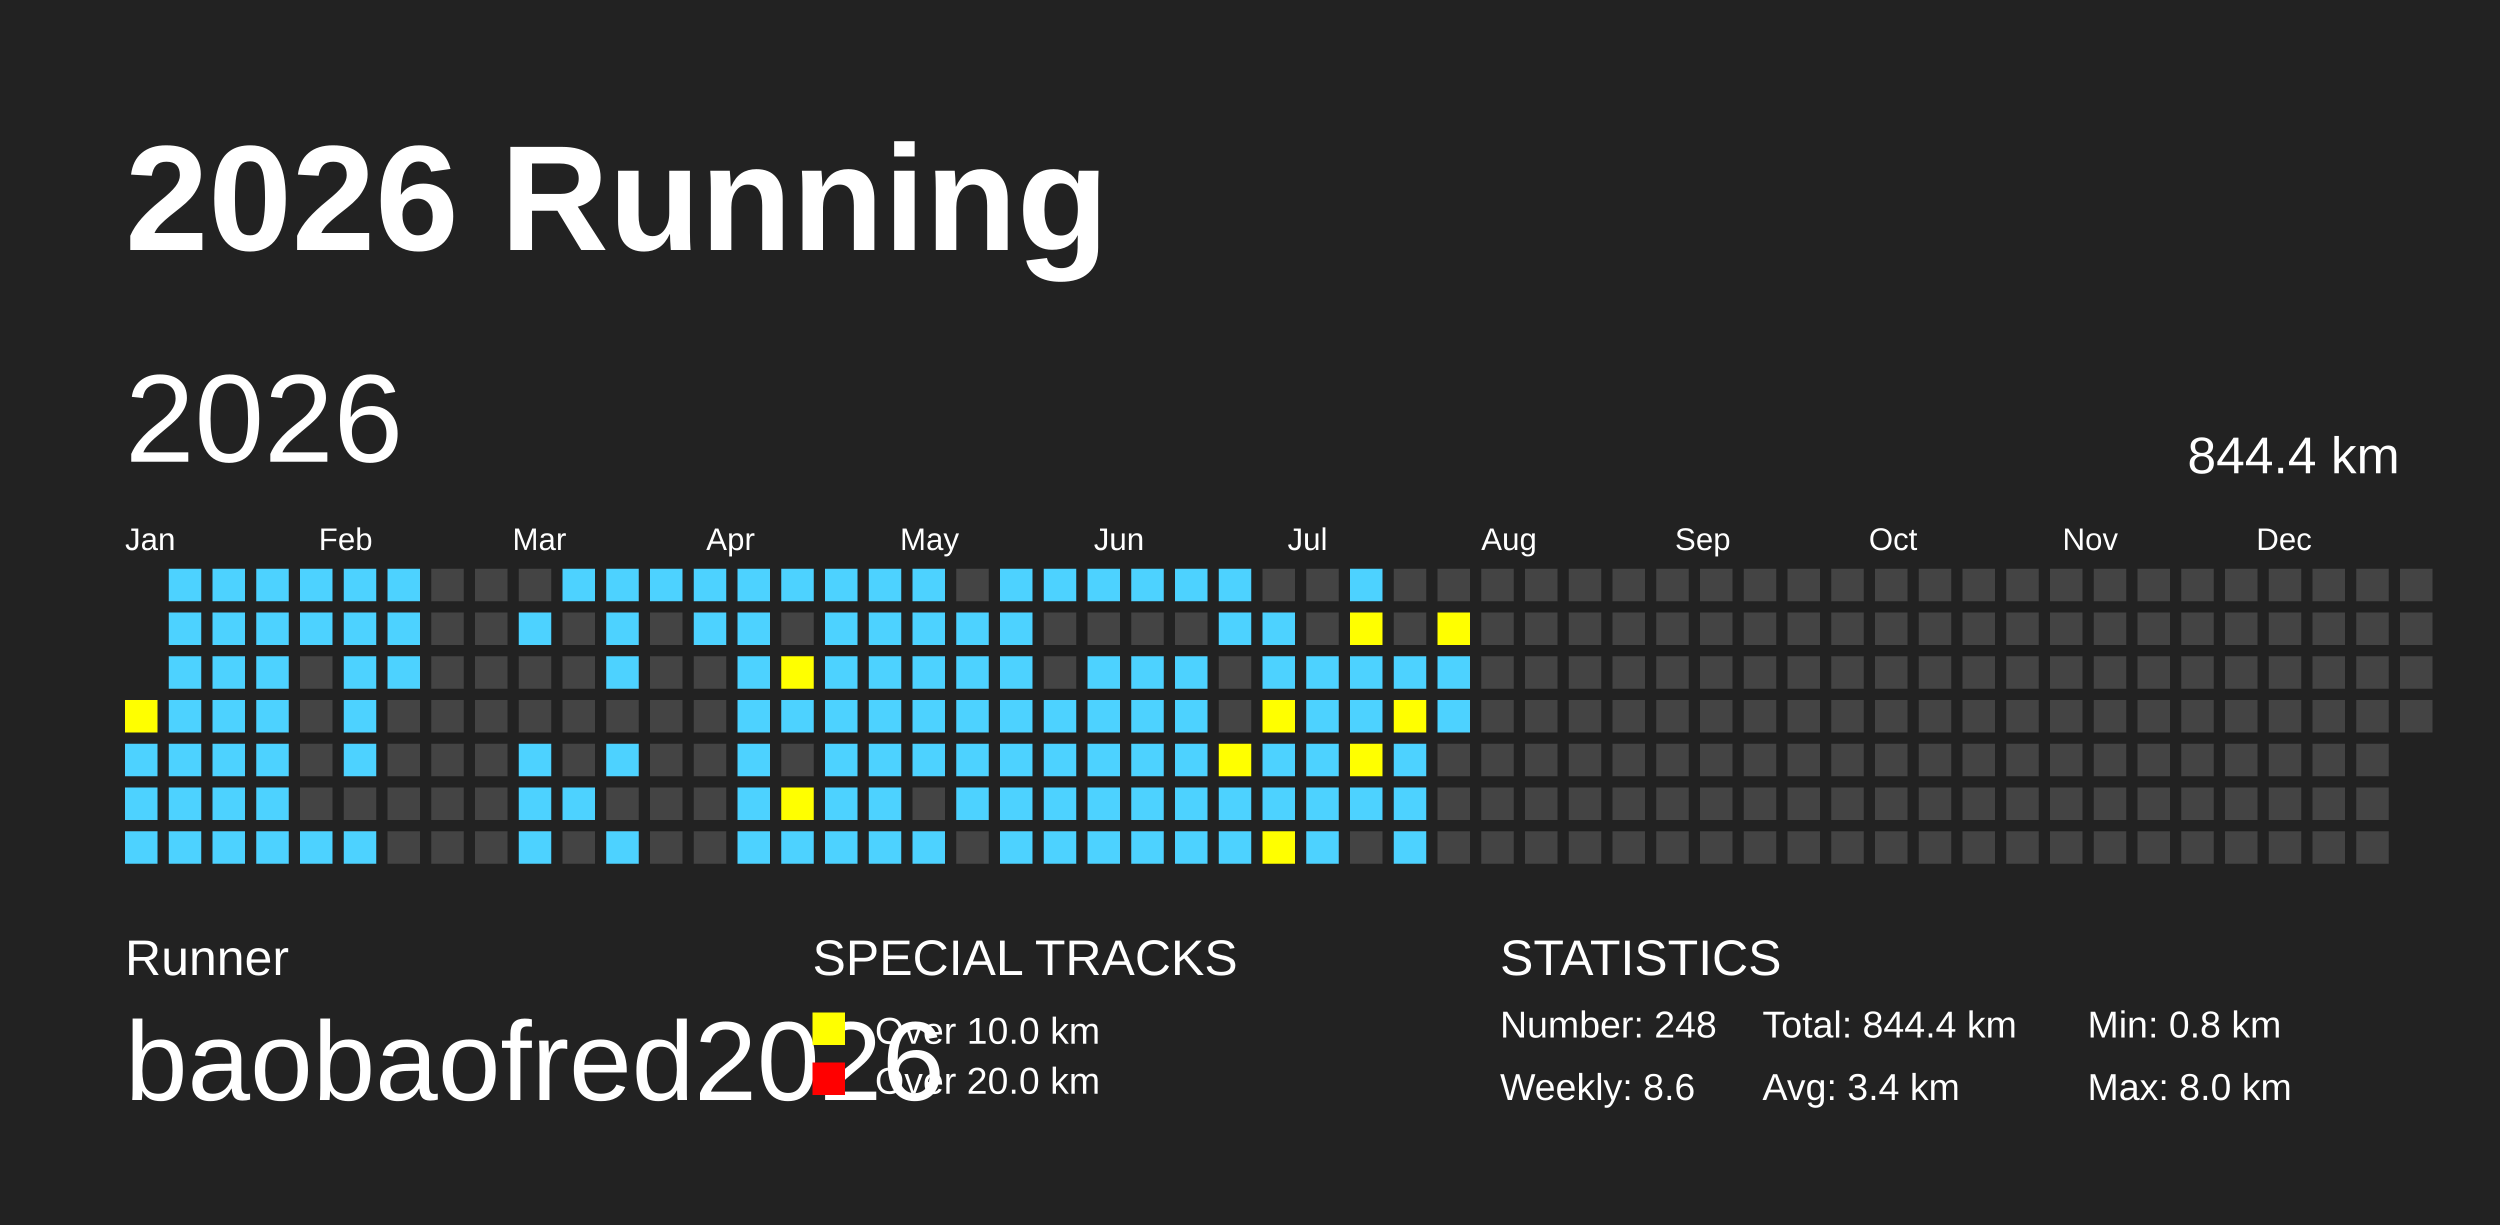
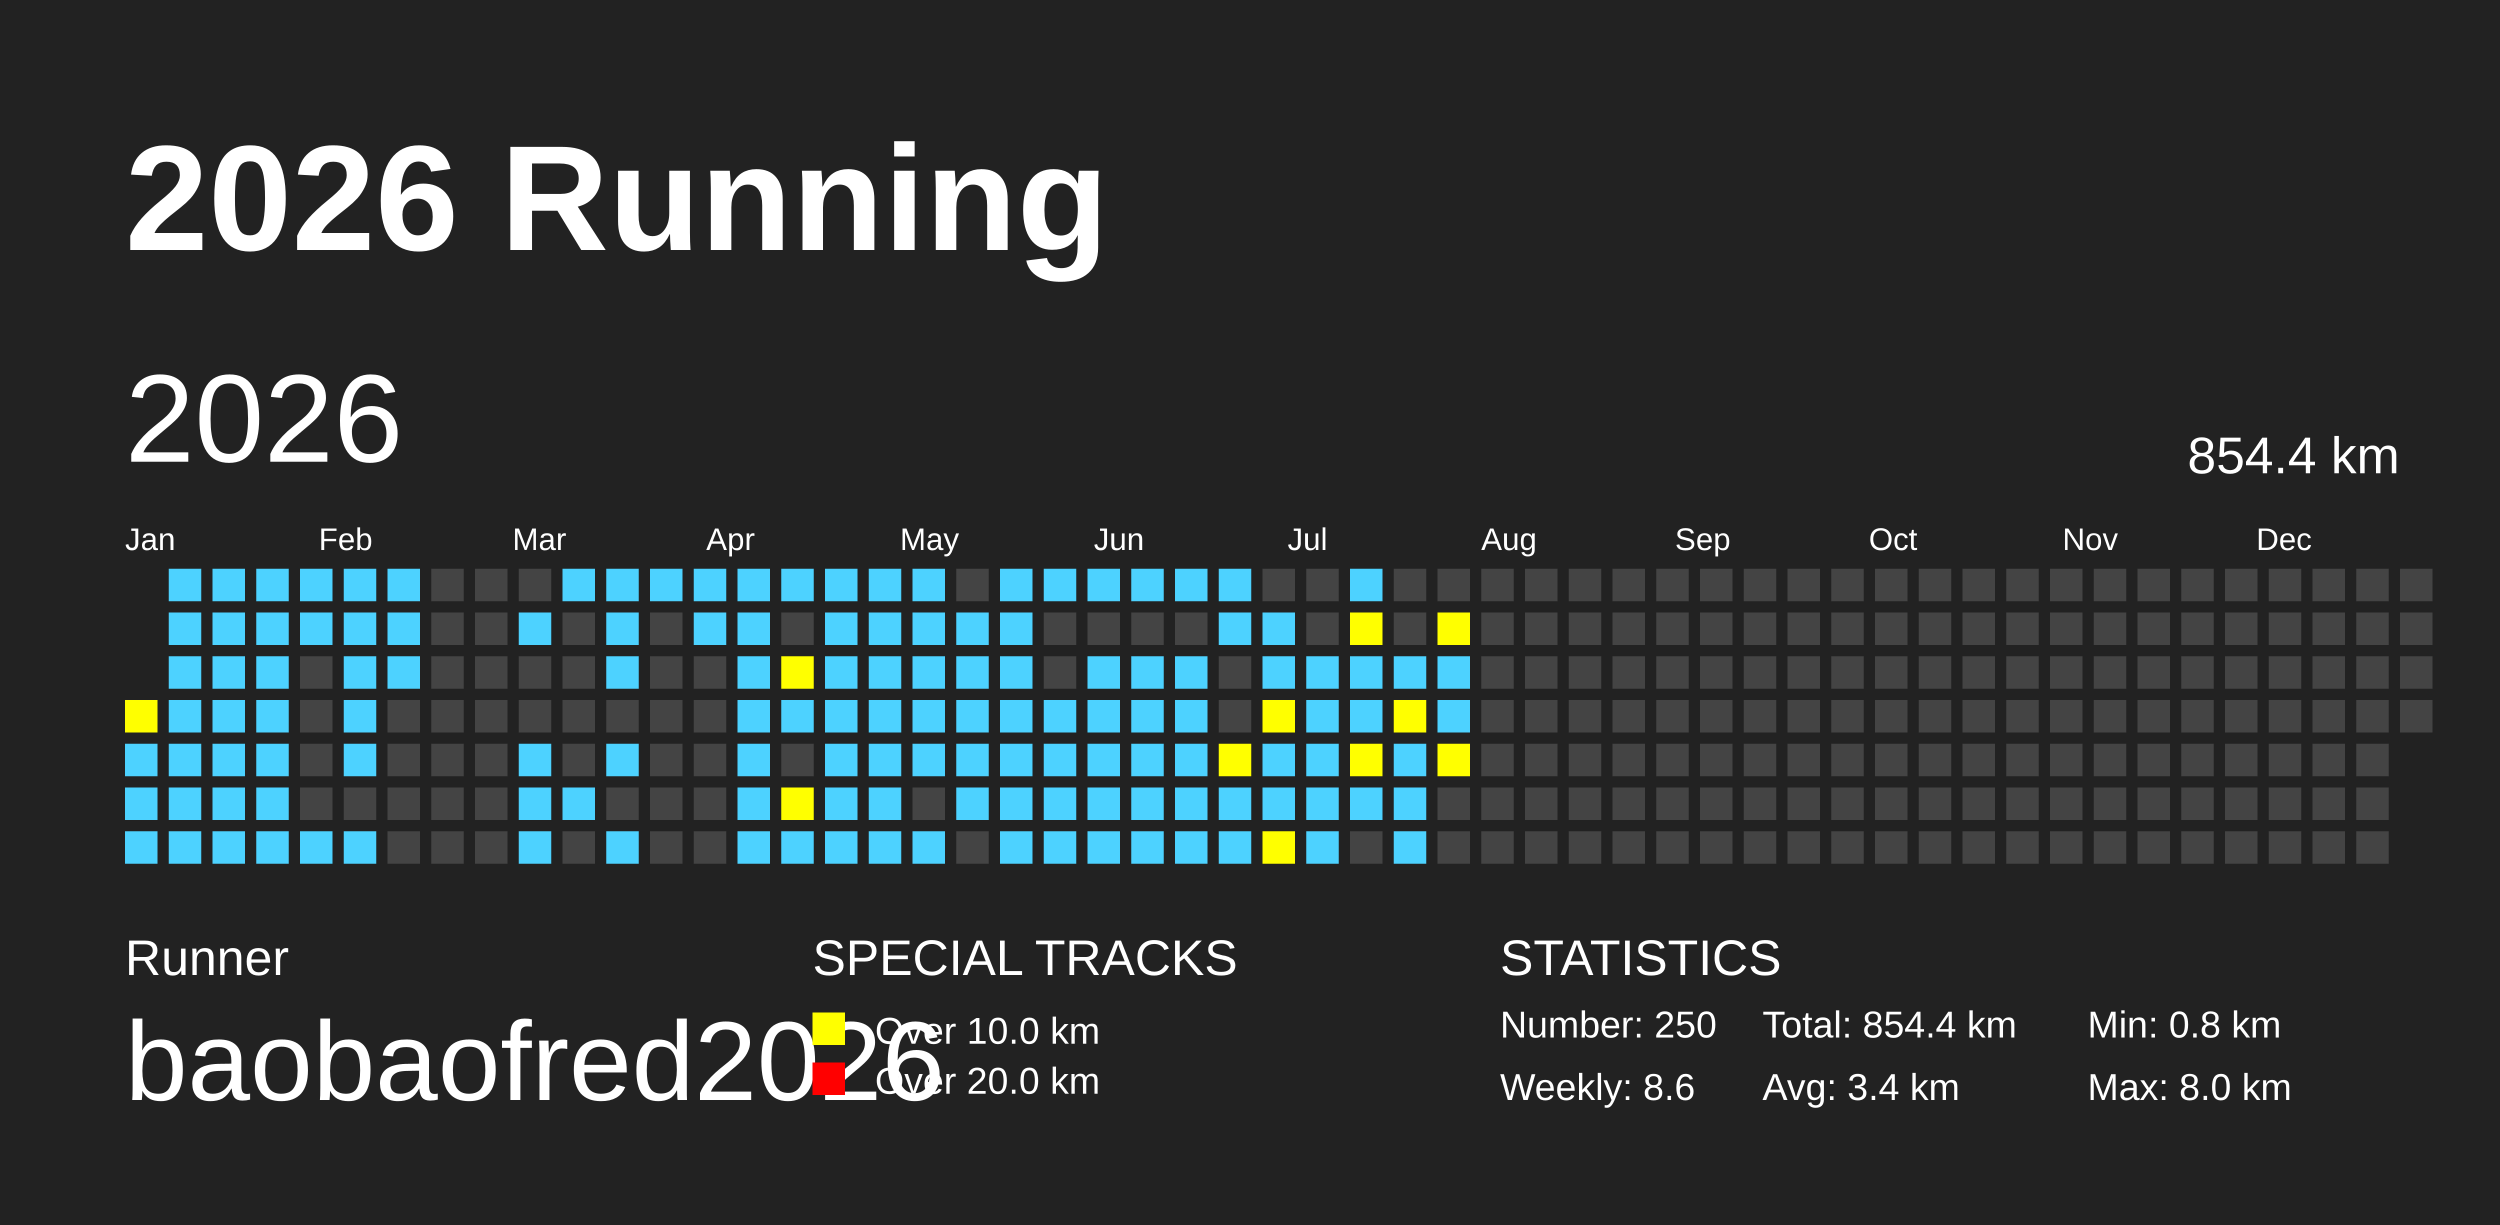
<svg xmlns="http://www.w3.org/2000/svg" baseProfile="full" height="98mm" version="1.1" viewBox="0,0,200,98" width="200mm">
  <defs />
  <rect fill="#222222" height="98" width="200" x="0" y="0" />
  <text fill="#FFFFFF" style="font-size:12px; font-family:Arial; font-weight:bold;" x="10" y="20">2026 Running</text>
  <text fill="#FFFFFF" style="font-size:4px; font-family:Arial" x="10" y="78">Runner</text>
  <text fill="#FFFFFF" style="font-size:9px; font-family:Arial" x="10" y="88">baobaofred2026</text>
  <text fill="#FFFFFF" style="font-size:4px; font-family:Arial" x="65" y="78">SPECIAL TRACKS</text>
  <rect fill="yellow" height="2.6" width="2.6" x="65" y="81" />
  <text fill="#FFFFFF" style="font-size:3px; font-family:Arial" x="70" y="83.5">Over 10.0 km</text>
  <rect fill="red" height="2.6" width="2.6" x="65" y="85" />
  <text fill="#FFFFFF" style="font-size:3px; font-family:Arial" x="70" y="87.5">Over 20.0 km</text>
  <text fill="#FFFFFF" style="font-size:4px; font-family:Arial" x="120" y="78">STATISTICS</text>
-   <text fill="#FFFFFF" style="font-size:3px; font-family:Arial" x="120" y="83">Number: 248</text>
+   <text fill="#FFFFFF" style="font-size:3px; font-family:Arial" x="120" y="83">Number: 250</text>
  <text fill="#FFFFFF" style="font-size:3px; font-family:Arial" x="120" y="88">Weekly: 8.6</text>
-   <text fill="#FFFFFF" style="font-size:3px; font-family:Arial" x="141" y="83">Total: 844.4 km</text>
+   <text fill="#FFFFFF" style="font-size:3px; font-family:Arial" x="141" y="83">Total: 854.4 km</text>
  <text fill="#FFFFFF" style="font-size:3px; font-family:Arial" x="141" y="88">Avg: 3.4 km</text>
  <text fill="#FFFFFF" style="font-size:3px; font-family:Arial" x="167" y="83">Min: 0.8 km</text>
  <text fill="#FFFFFF" style="font-size:3px; font-family:Arial" x="167" y="88">Max: 8.0 km</text>
  <text dominant-baseline="hanging" fill="#FFFFFF" style="font-size:10.0px; font-family:Arial;" x="10" y="30">2026</text>
-   <text dominant-baseline="hanging" fill="#FFFFFF" style="font-size:4.125px; font-family:Arial;" x="175" y="35">844.4 km</text>
+   <text dominant-baseline="hanging" fill="#FFFFFF" style="font-size:4.125px; font-family:Arial;" x="175" y="35">854.4 km</text>
  <text fill="#FFFFFF" style="font-size:2.5px; font-family:Arial" x="10.0" y="44">Jan</text>
  <text fill="#FFFFFF" style="font-size:2.5px; font-family:Arial" x="25.5" y="44">Feb</text>
  <text fill="#FFFFFF" style="font-size:2.5px; font-family:Arial" x="41.0" y="44">Mar</text>
  <text fill="#FFFFFF" style="font-size:2.5px; font-family:Arial" x="56.5" y="44">Apr</text>
  <text fill="#FFFFFF" style="font-size:2.5px; font-family:Arial" x="72.0" y="44">May</text>
  <text fill="#FFFFFF" style="font-size:2.5px; font-family:Arial" x="87.5" y="44">Jun</text>
  <text fill="#FFFFFF" style="font-size:2.5px; font-family:Arial" x="103.0" y="44">Jul</text>
  <text fill="#FFFFFF" style="font-size:2.5px; font-family:Arial" x="118.5" y="44">Aug</text>
  <text fill="#FFFFFF" style="font-size:2.5px; font-family:Arial" x="134.0" y="44">Sep</text>
  <text fill="#FFFFFF" style="font-size:2.5px; font-family:Arial" x="149.5" y="44">Oct</text>
  <text fill="#FFFFFF" style="font-size:2.5px; font-family:Arial" x="165.0" y="44">Nov</text>
  <text fill="#FFFFFF" style="font-size:2.5px; font-family:Arial" x="180.5" y="44">Dec</text>
  <rect fill="yellow" height="2.6" width="2.6" x="10.0" y="56.0" />
  <rect fill="#4DD2FF" height="2.6" width="2.6" x="10.0" y="59.5" />
  <rect fill="#4DD2FF" height="2.6" width="2.6" x="10.0" y="63.0" />
  <rect fill="#4DD2FF" height="2.6" width="2.6" x="10.0" y="66.5" />
  <rect fill="#4DD2FF" height="2.6" width="2.6" x="13.5" y="45.5" />
  <rect fill="#4DD2FF" height="2.6" width="2.6" x="13.5" y="49.0" />
  <rect fill="#4DD2FF" height="2.6" width="2.6" x="13.5" y="52.5" />
  <rect fill="#4DD2FF" height="2.6" width="2.6" x="13.5" y="56.0" />
  <rect fill="#4DD2FF" height="2.6" width="2.6" x="13.5" y="59.5" />
  <rect fill="#4DD2FF" height="2.6" width="2.6" x="13.5" y="63.0" />
  <rect fill="#4DD2FF" height="2.6" width="2.6" x="13.5" y="66.5" />
  <rect fill="#4DD2FF" height="2.6" width="2.6" x="17.0" y="45.5" />
  <rect fill="#4DD2FF" height="2.6" width="2.6" x="17.0" y="49.0" />
  <rect fill="#4DD2FF" height="2.6" width="2.6" x="17.0" y="52.5" />
  <rect fill="#4DD2FF" height="2.6" width="2.6" x="17.0" y="56.0" />
  <rect fill="#4DD2FF" height="2.6" width="2.6" x="17.0" y="59.5" />
  <rect fill="#4DD2FF" height="2.6" width="2.6" x="17.0" y="63.0" />
  <rect fill="#4DD2FF" height="2.6" width="2.6" x="17.0" y="66.5" />
  <rect fill="#4DD2FF" height="2.6" width="2.6" x="20.5" y="45.5" />
  <rect fill="#4DD2FF" height="2.6" width="2.6" x="20.5" y="49.0" />
  <rect fill="#4DD2FF" height="2.6" width="2.6" x="20.5" y="52.5" />
  <rect fill="#4DD2FF" height="2.6" width="2.6" x="20.5" y="56.0" />
  <rect fill="#4DD2FF" height="2.6" width="2.6" x="20.5" y="59.5" />
  <rect fill="#4DD2FF" height="2.6" width="2.6" x="20.5" y="63.0" />
  <rect fill="#4DD2FF" height="2.6" width="2.6" x="20.5" y="66.5" />
  <rect fill="#4DD2FF" height="2.6" width="2.6" x="24.0" y="45.5" />
  <rect fill="#4DD2FF" height="2.6" width="2.6" x="24.0" y="49.0" />
  <rect fill="#444444" height="2.6" width="2.6" x="24.0" y="52.5" />
  <rect fill="#444444" height="2.6" width="2.6" x="24.0" y="56.0" />
  <rect fill="#444444" height="2.6" width="2.6" x="24.0" y="59.5" />
  <rect fill="#444444" height="2.6" width="2.6" x="24.0" y="63.0" />
  <rect fill="#4DD2FF" height="2.6" width="2.6" x="24.0" y="66.5" />
  <rect fill="#4DD2FF" height="2.6" width="2.6" x="27.5" y="45.5" />
  <rect fill="#4DD2FF" height="2.6" width="2.6" x="27.5" y="49.0" />
  <rect fill="#4DD2FF" height="2.6" width="2.6" x="27.5" y="52.5" />
  <rect fill="#4DD2FF" height="2.6" width="2.6" x="27.5" y="56.0" />
  <rect fill="#4DD2FF" height="2.6" width="2.6" x="27.5" y="59.5" />
  <rect fill="#444444" height="2.6" width="2.6" x="27.5" y="63.0" />
  <rect fill="#4DD2FF" height="2.6" width="2.6" x="27.5" y="66.5" />
  <rect fill="#4DD2FF" height="2.6" width="2.6" x="31.0" y="45.5" />
  <rect fill="#4DD2FF" height="2.6" width="2.6" x="31.0" y="49.0" />
  <rect fill="#4DD2FF" height="2.6" width="2.6" x="31.0" y="52.5" />
  <rect fill="#444444" height="2.6" width="2.6" x="31.0" y="56.0" />
  <rect fill="#444444" height="2.6" width="2.6" x="31.0" y="59.5" />
  <rect fill="#444444" height="2.6" width="2.6" x="31.0" y="63.0" />
  <rect fill="#444444" height="2.6" width="2.6" x="31.0" y="66.5" />
  <rect fill="#444444" height="2.6" width="2.6" x="34.5" y="45.5" />
  <rect fill="#444444" height="2.6" width="2.6" x="34.5" y="49.0" />
  <rect fill="#444444" height="2.6" width="2.6" x="34.5" y="52.5" />
  <rect fill="#444444" height="2.6" width="2.6" x="34.5" y="56.0" />
  <rect fill="#444444" height="2.6" width="2.6" x="34.5" y="59.5" />
  <rect fill="#444444" height="2.6" width="2.6" x="34.5" y="63.0" />
  <rect fill="#444444" height="2.6" width="2.6" x="34.5" y="66.5" />
  <rect fill="#444444" height="2.6" width="2.6" x="38.0" y="45.5" />
  <rect fill="#444444" height="2.6" width="2.6" x="38.0" y="49.0" />
  <rect fill="#444444" height="2.6" width="2.6" x="38.0" y="52.5" />
  <rect fill="#444444" height="2.6" width="2.6" x="38.0" y="56.0" />
  <rect fill="#444444" height="2.6" width="2.6" x="38.0" y="59.5" />
  <rect fill="#444444" height="2.6" width="2.6" x="38.0" y="63.0" />
  <rect fill="#444444" height="2.6" width="2.6" x="38.0" y="66.5" />
  <rect fill="#444444" height="2.6" width="2.6" x="41.5" y="45.5" />
  <rect fill="#4DD2FF" height="2.6" width="2.6" x="41.5" y="49.0" />
  <rect fill="#444444" height="2.6" width="2.6" x="41.5" y="52.5" />
  <rect fill="#444444" height="2.6" width="2.6" x="41.5" y="56.0" />
  <rect fill="#4DD2FF" height="2.6" width="2.6" x="41.5" y="59.5" />
  <rect fill="#4DD2FF" height="2.6" width="2.6" x="41.5" y="63.0" />
  <rect fill="#4DD2FF" height="2.6" width="2.6" x="41.5" y="66.5" />
  <rect fill="#4DD2FF" height="2.6" width="2.6" x="45.0" y="45.5" />
  <rect fill="#444444" height="2.6" width="2.6" x="45.0" y="49.0" />
  <rect fill="#444444" height="2.6" width="2.6" x="45.0" y="52.5" />
  <rect fill="#444444" height="2.6" width="2.6" x="45.0" y="56.0" />
  <rect fill="#444444" height="2.6" width="2.6" x="45.0" y="59.5" />
  <rect fill="#4DD2FF" height="2.6" width="2.6" x="45.0" y="63.0" />
  <rect fill="#444444" height="2.6" width="2.6" x="45.0" y="66.5" />
  <rect fill="#4DD2FF" height="2.6" width="2.6" x="48.5" y="45.5" />
  <rect fill="#4DD2FF" height="2.6" width="2.6" x="48.5" y="49.0" />
  <rect fill="#4DD2FF" height="2.6" width="2.6" x="48.5" y="52.5" />
  <rect fill="#444444" height="2.6" width="2.6" x="48.5" y="56.0" />
  <rect fill="#4DD2FF" height="2.6" width="2.6" x="48.5" y="59.5" />
  <rect fill="#444444" height="2.6" width="2.6" x="48.5" y="63.0" />
  <rect fill="#4DD2FF" height="2.6" width="2.6" x="48.5" y="66.5" />
  <rect fill="#4DD2FF" height="2.6" width="2.6" x="52.0" y="45.5" />
  <rect fill="#444444" height="2.6" width="2.6" x="52.0" y="49.0" />
  <rect fill="#444444" height="2.6" width="2.6" x="52.0" y="52.5" />
  <rect fill="#444444" height="2.6" width="2.6" x="52.0" y="56.0" />
  <rect fill="#444444" height="2.6" width="2.6" x="52.0" y="59.5" />
  <rect fill="#444444" height="2.6" width="2.6" x="52.0" y="63.0" />
  <rect fill="#444444" height="2.6" width="2.6" x="52.0" y="66.5" />
  <rect fill="#4DD2FF" height="2.6" width="2.6" x="55.5" y="45.5" />
  <rect fill="#4DD2FF" height="2.6" width="2.6" x="55.5" y="49.0" />
  <rect fill="#444444" height="2.6" width="2.6" x="55.5" y="52.5" />
  <rect fill="#444444" height="2.6" width="2.6" x="55.5" y="56.0" />
  <rect fill="#444444" height="2.6" width="2.6" x="55.5" y="59.5" />
  <rect fill="#444444" height="2.6" width="2.6" x="55.5" y="63.0" />
  <rect fill="#444444" height="2.6" width="2.6" x="55.5" y="66.5" />
  <rect fill="#4DD2FF" height="2.6" width="2.6" x="59.0" y="45.5" />
  <rect fill="#4DD2FF" height="2.6" width="2.6" x="59.0" y="49.0" />
  <rect fill="#4DD2FF" height="2.6" width="2.6" x="59.0" y="52.5" />
  <rect fill="#4DD2FF" height="2.6" width="2.6" x="59.0" y="56.0" />
  <rect fill="#4DD2FF" height="2.6" width="2.6" x="59.0" y="59.5" />
  <rect fill="#4DD2FF" height="2.6" width="2.6" x="59.0" y="63.0" />
  <rect fill="#4DD2FF" height="2.6" width="2.6" x="59.0" y="66.5" />
  <rect fill="#4DD2FF" height="2.6" width="2.6" x="62.5" y="45.5" />
  <rect fill="#444444" height="2.6" width="2.6" x="62.5" y="49.0" />
  <rect fill="yellow" height="2.6" width="2.6" x="62.5" y="52.5" />
  <rect fill="#4DD2FF" height="2.6" width="2.6" x="62.5" y="56.0" />
  <rect fill="#444444" height="2.6" width="2.6" x="62.5" y="59.5" />
  <rect fill="yellow" height="2.6" width="2.6" x="62.5" y="63.0" />
  <rect fill="#4DD2FF" height="2.6" width="2.6" x="62.5" y="66.5" />
  <rect fill="#4DD2FF" height="2.6" width="2.6" x="66.0" y="45.5" />
  <rect fill="#4DD2FF" height="2.6" width="2.6" x="66.0" y="49.0" />
  <rect fill="#4DD2FF" height="2.6" width="2.6" x="66.0" y="52.5" />
  <rect fill="#4DD2FF" height="2.6" width="2.6" x="66.0" y="56.0" />
  <rect fill="#4DD2FF" height="2.6" width="2.6" x="66.0" y="59.5" />
  <rect fill="#4DD2FF" height="2.6" width="2.6" x="66.0" y="63.0" />
  <rect fill="#4DD2FF" height="2.6" width="2.6" x="66.0" y="66.5" />
  <rect fill="#4DD2FF" height="2.6" width="2.6" x="69.5" y="45.5" />
  <rect fill="#4DD2FF" height="2.6" width="2.6" x="69.5" y="49.0" />
  <rect fill="#4DD2FF" height="2.6" width="2.6" x="69.5" y="52.5" />
  <rect fill="#4DD2FF" height="2.6" width="2.6" x="69.5" y="56.0" />
  <rect fill="#4DD2FF" height="2.6" width="2.6" x="69.5" y="59.5" />
  <rect fill="#4DD2FF" height="2.6" width="2.6" x="69.5" y="63.0" />
  <rect fill="#4DD2FF" height="2.6" width="2.6" x="69.5" y="66.5" />
  <rect fill="#4DD2FF" height="2.6" width="2.6" x="73.0" y="45.5" />
  <rect fill="#4DD2FF" height="2.6" width="2.6" x="73.0" y="49.0" />
  <rect fill="#4DD2FF" height="2.6" width="2.6" x="73.0" y="52.5" />
  <rect fill="#4DD2FF" height="2.6" width="2.6" x="73.0" y="56.0" />
  <rect fill="#4DD2FF" height="2.6" width="2.6" x="73.0" y="59.5" />
  <rect fill="#444444" height="2.6" width="2.6" x="73.0" y="63.0" />
  <rect fill="#4DD2FF" height="2.6" width="2.6" x="73.0" y="66.5" />
  <rect fill="#444444" height="2.6" width="2.6" x="76.5" y="45.5" />
  <rect fill="#4DD2FF" height="2.6" width="2.6" x="76.5" y="49.0" />
  <rect fill="#4DD2FF" height="2.6" width="2.6" x="76.5" y="52.5" />
  <rect fill="#4DD2FF" height="2.6" width="2.6" x="76.5" y="56.0" />
  <rect fill="#4DD2FF" height="2.6" width="2.6" x="76.5" y="59.5" />
  <rect fill="#4DD2FF" height="2.6" width="2.6" x="76.5" y="63.0" />
  <rect fill="#444444" height="2.6" width="2.6" x="76.5" y="66.5" />
  <rect fill="#4DD2FF" height="2.6" width="2.6" x="80.0" y="45.5" />
  <rect fill="#4DD2FF" height="2.6" width="2.6" x="80.0" y="49.0" />
  <rect fill="#4DD2FF" height="2.6" width="2.6" x="80.0" y="52.5" />
  <rect fill="#4DD2FF" height="2.6" width="2.6" x="80.0" y="56.0" />
  <rect fill="#4DD2FF" height="2.6" width="2.6" x="80.0" y="59.5" />
  <rect fill="#4DD2FF" height="2.6" width="2.6" x="80.0" y="63.0" />
  <rect fill="#4DD2FF" height="2.6" width="2.6" x="80.0" y="66.5" />
  <rect fill="#4DD2FF" height="2.6" width="2.6" x="83.5" y="45.5" />
  <rect fill="#444444" height="2.6" width="2.6" x="83.5" y="49.0" />
  <rect fill="#444444" height="2.6" width="2.6" x="83.5" y="52.5" />
  <rect fill="#4DD2FF" height="2.6" width="2.6" x="83.5" y="56.0" />
  <rect fill="#4DD2FF" height="2.6" width="2.6" x="83.5" y="59.5" />
  <rect fill="#4DD2FF" height="2.6" width="2.6" x="83.5" y="63.0" />
  <rect fill="#4DD2FF" height="2.6" width="2.6" x="83.5" y="66.5" />
  <rect fill="#4DD2FF" height="2.6" width="2.6" x="87.0" y="45.5" />
  <rect fill="#444444" height="2.6" width="2.6" x="87.0" y="49.0" />
  <rect fill="#4DD2FF" height="2.6" width="2.6" x="87.0" y="52.5" />
  <rect fill="#4DD2FF" height="2.6" width="2.6" x="87.0" y="56.0" />
  <rect fill="#4DD2FF" height="2.6" width="2.6" x="87.0" y="59.5" />
  <rect fill="#4DD2FF" height="2.6" width="2.6" x="87.0" y="63.0" />
  <rect fill="#4DD2FF" height="2.6" width="2.6" x="87.0" y="66.5" />
  <rect fill="#4DD2FF" height="2.6" width="2.6" x="90.5" y="45.5" />
  <rect fill="#444444" height="2.6" width="2.6" x="90.5" y="49.0" />
  <rect fill="#4DD2FF" height="2.6" width="2.6" x="90.5" y="52.5" />
  <rect fill="#4DD2FF" height="2.6" width="2.6" x="90.5" y="56.0" />
  <rect fill="#4DD2FF" height="2.6" width="2.6" x="90.5" y="59.5" />
  <rect fill="#4DD2FF" height="2.6" width="2.6" x="90.5" y="63.0" />
  <rect fill="#4DD2FF" height="2.6" width="2.6" x="90.5" y="66.5" />
  <rect fill="#4DD2FF" height="2.6" width="2.6" x="94.0" y="45.5" />
  <rect fill="#444444" height="2.6" width="2.6" x="94.0" y="49.0" />
  <rect fill="#4DD2FF" height="2.6" width="2.6" x="94.0" y="52.5" />
  <rect fill="#4DD2FF" height="2.6" width="2.6" x="94.0" y="56.0" />
  <rect fill="#4DD2FF" height="2.6" width="2.6" x="94.0" y="59.5" />
  <rect fill="#4DD2FF" height="2.6" width="2.6" x="94.0" y="63.0" />
  <rect fill="#4DD2FF" height="2.6" width="2.6" x="94.0" y="66.5" />
  <rect fill="#4DD2FF" height="2.6" width="2.6" x="97.5" y="45.5" />
  <rect fill="#4DD2FF" height="2.6" width="2.6" x="97.5" y="49.0" />
  <rect fill="#444444" height="2.6" width="2.6" x="97.5" y="52.5" />
  <rect fill="#444444" height="2.6" width="2.6" x="97.5" y="56.0" />
  <rect fill="yellow" height="2.6" width="2.6" x="97.5" y="59.5" />
  <rect fill="#4DD2FF" height="2.6" width="2.6" x="97.5" y="63.0" />
  <rect fill="#4DD2FF" height="2.6" width="2.6" x="97.5" y="66.5" />
  <rect fill="#444444" height="2.6" width="2.6" x="101.0" y="45.5" />
  <rect fill="#4DD2FF" height="2.6" width="2.6" x="101.0" y="49.0" />
  <rect fill="#4DD2FF" height="2.6" width="2.6" x="101.0" y="52.5" />
  <rect fill="yellow" height="2.6" width="2.6" x="101.0" y="56.0" />
  <rect fill="#4DD2FF" height="2.6" width="2.6" x="101.0" y="59.5" />
  <rect fill="#4DD2FF" height="2.6" width="2.6" x="101.0" y="63.0" />
  <rect fill="yellow" height="2.6" width="2.6" x="101.0" y="66.5" />
  <rect fill="#444444" height="2.6" width="2.6" x="104.5" y="45.5" />
  <rect fill="#444444" height="2.6" width="2.6" x="104.5" y="49.0" />
  <rect fill="#4DD2FF" height="2.6" width="2.6" x="104.5" y="52.5" />
  <rect fill="#4DD2FF" height="2.6" width="2.6" x="104.5" y="56.0" />
  <rect fill="#4DD2FF" height="2.6" width="2.6" x="104.5" y="59.5" />
  <rect fill="#4DD2FF" height="2.6" width="2.6" x="104.5" y="63.0" />
  <rect fill="#4DD2FF" height="2.6" width="2.6" x="104.5" y="66.5" />
  <rect fill="#4DD2FF" height="2.6" width="2.6" x="108.0" y="45.5" />
  <rect fill="yellow" height="2.6" width="2.6" x="108.0" y="49.0" />
  <rect fill="#4DD2FF" height="2.6" width="2.6" x="108.0" y="52.5" />
  <rect fill="#4DD2FF" height="2.6" width="2.6" x="108.0" y="56.0" />
  <rect fill="yellow" height="2.6" width="2.6" x="108.0" y="59.5" />
  <rect fill="#4DD2FF" height="2.6" width="2.6" x="108.0" y="63.0" />
  <rect fill="#444444" height="2.6" width="2.6" x="108.0" y="66.5" />
  <rect fill="#444444" height="2.6" width="2.6" x="111.5" y="45.5" />
  <rect fill="#444444" height="2.6" width="2.6" x="111.5" y="49.0" />
  <rect fill="#4DD2FF" height="2.6" width="2.6" x="111.5" y="52.5" />
  <rect fill="yellow" height="2.6" width="2.6" x="111.5" y="56.0" />
  <rect fill="#4DD2FF" height="2.6" width="2.6" x="111.5" y="59.5" />
  <rect fill="#4DD2FF" height="2.6" width="2.6" x="111.5" y="63.0" />
  <rect fill="#4DD2FF" height="2.6" width="2.6" x="111.5" y="66.5" />
  <rect fill="#444444" height="2.6" width="2.6" x="115.0" y="45.5" />
  <rect fill="yellow" height="2.6" width="2.6" x="115.0" y="49.0" />
  <rect fill="#4DD2FF" height="2.6" width="2.6" x="115.0" y="52.5" />
  <rect fill="#4DD2FF" height="2.6" width="2.6" x="115.0" y="56.0" />
-   <rect fill="#444444" height="2.6" width="2.6" x="115.0" y="59.5" />
+   <rect fill="yellow" height="2.6" width="2.6" x="115.0" y="59.5" />
  <rect fill="#444444" height="2.6" width="2.6" x="115.0" y="63.0" />
  <rect fill="#444444" height="2.6" width="2.6" x="115.0" y="66.5" />
  <rect fill="#444444" height="2.6" width="2.6" x="118.5" y="45.5" />
  <rect fill="#444444" height="2.6" width="2.6" x="118.5" y="49.0" />
  <rect fill="#444444" height="2.6" width="2.6" x="118.5" y="52.5" />
  <rect fill="#444444" height="2.6" width="2.6" x="118.5" y="56.0" />
  <rect fill="#444444" height="2.6" width="2.6" x="118.5" y="59.5" />
  <rect fill="#444444" height="2.6" width="2.6" x="118.5" y="63.0" />
  <rect fill="#444444" height="2.6" width="2.6" x="118.5" y="66.5" />
  <rect fill="#444444" height="2.6" width="2.6" x="122.0" y="45.5" />
  <rect fill="#444444" height="2.6" width="2.6" x="122.0" y="49.0" />
  <rect fill="#444444" height="2.6" width="2.6" x="122.0" y="52.5" />
  <rect fill="#444444" height="2.6" width="2.6" x="122.0" y="56.0" />
  <rect fill="#444444" height="2.6" width="2.6" x="122.0" y="59.5" />
  <rect fill="#444444" height="2.6" width="2.6" x="122.0" y="63.0" />
  <rect fill="#444444" height="2.6" width="2.6" x="122.0" y="66.5" />
  <rect fill="#444444" height="2.6" width="2.6" x="125.5" y="45.5" />
  <rect fill="#444444" height="2.6" width="2.6" x="125.5" y="49.0" />
  <rect fill="#444444" height="2.6" width="2.6" x="125.5" y="52.5" />
  <rect fill="#444444" height="2.6" width="2.6" x="125.5" y="56.0" />
  <rect fill="#444444" height="2.6" width="2.6" x="125.5" y="59.5" />
  <rect fill="#444444" height="2.6" width="2.6" x="125.5" y="63.0" />
  <rect fill="#444444" height="2.6" width="2.6" x="125.5" y="66.5" />
  <rect fill="#444444" height="2.6" width="2.6" x="129.0" y="45.5" />
  <rect fill="#444444" height="2.6" width="2.6" x="129.0" y="49.0" />
  <rect fill="#444444" height="2.6" width="2.6" x="129.0" y="52.5" />
  <rect fill="#444444" height="2.6" width="2.6" x="129.0" y="56.0" />
  <rect fill="#444444" height="2.6" width="2.6" x="129.0" y="59.5" />
  <rect fill="#444444" height="2.6" width="2.6" x="129.0" y="63.0" />
  <rect fill="#444444" height="2.6" width="2.6" x="129.0" y="66.5" />
  <rect fill="#444444" height="2.6" width="2.6" x="132.5" y="45.5" />
  <rect fill="#444444" height="2.6" width="2.6" x="132.5" y="49.0" />
  <rect fill="#444444" height="2.6" width="2.6" x="132.5" y="52.5" />
  <rect fill="#444444" height="2.6" width="2.6" x="132.5" y="56.0" />
  <rect fill="#444444" height="2.6" width="2.6" x="132.5" y="59.5" />
  <rect fill="#444444" height="2.6" width="2.6" x="132.5" y="63.0" />
  <rect fill="#444444" height="2.6" width="2.6" x="132.5" y="66.5" />
  <rect fill="#444444" height="2.6" width="2.6" x="136.0" y="45.5" />
  <rect fill="#444444" height="2.6" width="2.6" x="136.0" y="49.0" />
  <rect fill="#444444" height="2.6" width="2.6" x="136.0" y="52.5" />
  <rect fill="#444444" height="2.6" width="2.6" x="136.0" y="56.0" />
  <rect fill="#444444" height="2.6" width="2.6" x="136.0" y="59.5" />
  <rect fill="#444444" height="2.6" width="2.6" x="136.0" y="63.0" />
  <rect fill="#444444" height="2.6" width="2.6" x="136.0" y="66.5" />
  <rect fill="#444444" height="2.6" width="2.6" x="139.5" y="45.5" />
  <rect fill="#444444" height="2.6" width="2.6" x="139.5" y="49.0" />
  <rect fill="#444444" height="2.6" width="2.6" x="139.5" y="52.5" />
  <rect fill="#444444" height="2.6" width="2.6" x="139.5" y="56.0" />
  <rect fill="#444444" height="2.6" width="2.6" x="139.5" y="59.5" />
  <rect fill="#444444" height="2.6" width="2.6" x="139.5" y="63.0" />
  <rect fill="#444444" height="2.6" width="2.6" x="139.5" y="66.5" />
  <rect fill="#444444" height="2.6" width="2.6" x="143.0" y="45.5" />
  <rect fill="#444444" height="2.6" width="2.6" x="143.0" y="49.0" />
  <rect fill="#444444" height="2.6" width="2.6" x="143.0" y="52.5" />
  <rect fill="#444444" height="2.6" width="2.6" x="143.0" y="56.0" />
  <rect fill="#444444" height="2.6" width="2.6" x="143.0" y="59.5" />
  <rect fill="#444444" height="2.6" width="2.6" x="143.0" y="63.0" />
  <rect fill="#444444" height="2.6" width="2.6" x="143.0" y="66.5" />
  <rect fill="#444444" height="2.6" width="2.6" x="146.5" y="45.5" />
  <rect fill="#444444" height="2.6" width="2.6" x="146.5" y="49.0" />
  <rect fill="#444444" height="2.6" width="2.6" x="146.5" y="52.5" />
  <rect fill="#444444" height="2.6" width="2.6" x="146.5" y="56.0" />
  <rect fill="#444444" height="2.6" width="2.6" x="146.5" y="59.5" />
  <rect fill="#444444" height="2.6" width="2.6" x="146.5" y="63.0" />
  <rect fill="#444444" height="2.6" width="2.6" x="146.5" y="66.5" />
  <rect fill="#444444" height="2.6" width="2.6" x="150.0" y="45.5" />
  <rect fill="#444444" height="2.6" width="2.6" x="150.0" y="49.0" />
  <rect fill="#444444" height="2.6" width="2.6" x="150.0" y="52.5" />
  <rect fill="#444444" height="2.6" width="2.6" x="150.0" y="56.0" />
  <rect fill="#444444" height="2.6" width="2.6" x="150.0" y="59.5" />
  <rect fill="#444444" height="2.6" width="2.6" x="150.0" y="63.0" />
  <rect fill="#444444" height="2.6" width="2.6" x="150.0" y="66.5" />
  <rect fill="#444444" height="2.6" width="2.6" x="153.5" y="45.5" />
  <rect fill="#444444" height="2.6" width="2.6" x="153.5" y="49.0" />
  <rect fill="#444444" height="2.6" width="2.6" x="153.5" y="52.5" />
  <rect fill="#444444" height="2.6" width="2.6" x="153.5" y="56.0" />
  <rect fill="#444444" height="2.6" width="2.6" x="153.5" y="59.5" />
  <rect fill="#444444" height="2.6" width="2.6" x="153.5" y="63.0" />
  <rect fill="#444444" height="2.6" width="2.6" x="153.5" y="66.5" />
  <rect fill="#444444" height="2.6" width="2.6" x="157.0" y="45.5" />
  <rect fill="#444444" height="2.6" width="2.6" x="157.0" y="49.0" />
  <rect fill="#444444" height="2.6" width="2.6" x="157.0" y="52.5" />
  <rect fill="#444444" height="2.6" width="2.6" x="157.0" y="56.0" />
  <rect fill="#444444" height="2.6" width="2.6" x="157.0" y="59.5" />
  <rect fill="#444444" height="2.6" width="2.6" x="157.0" y="63.0" />
  <rect fill="#444444" height="2.6" width="2.6" x="157.0" y="66.5" />
  <rect fill="#444444" height="2.6" width="2.6" x="160.5" y="45.5" />
  <rect fill="#444444" height="2.6" width="2.6" x="160.5" y="49.0" />
  <rect fill="#444444" height="2.6" width="2.6" x="160.5" y="52.5" />
  <rect fill="#444444" height="2.6" width="2.6" x="160.5" y="56.0" />
  <rect fill="#444444" height="2.6" width="2.6" x="160.5" y="59.5" />
  <rect fill="#444444" height="2.6" width="2.6" x="160.5" y="63.0" />
  <rect fill="#444444" height="2.6" width="2.6" x="160.5" y="66.5" />
  <rect fill="#444444" height="2.6" width="2.6" x="164.0" y="45.5" />
  <rect fill="#444444" height="2.6" width="2.6" x="164.0" y="49.0" />
  <rect fill="#444444" height="2.6" width="2.6" x="164.0" y="52.5" />
  <rect fill="#444444" height="2.6" width="2.6" x="164.0" y="56.0" />
  <rect fill="#444444" height="2.6" width="2.6" x="164.0" y="59.5" />
  <rect fill="#444444" height="2.6" width="2.6" x="164.0" y="63.0" />
  <rect fill="#444444" height="2.6" width="2.6" x="164.0" y="66.5" />
  <rect fill="#444444" height="2.6" width="2.6" x="167.5" y="45.5" />
  <rect fill="#444444" height="2.6" width="2.6" x="167.5" y="49.0" />
  <rect fill="#444444" height="2.6" width="2.6" x="167.5" y="52.5" />
  <rect fill="#444444" height="2.6" width="2.6" x="167.5" y="56.0" />
  <rect fill="#444444" height="2.6" width="2.6" x="167.5" y="59.5" />
  <rect fill="#444444" height="2.6" width="2.6" x="167.5" y="63.0" />
  <rect fill="#444444" height="2.6" width="2.6" x="167.5" y="66.5" />
  <rect fill="#444444" height="2.6" width="2.6" x="171.0" y="45.5" />
  <rect fill="#444444" height="2.6" width="2.6" x="171.0" y="49.0" />
  <rect fill="#444444" height="2.6" width="2.6" x="171.0" y="52.5" />
  <rect fill="#444444" height="2.6" width="2.6" x="171.0" y="56.0" />
  <rect fill="#444444" height="2.6" width="2.6" x="171.0" y="59.5" />
  <rect fill="#444444" height="2.6" width="2.6" x="171.0" y="63.0" />
  <rect fill="#444444" height="2.6" width="2.6" x="171.0" y="66.5" />
  <rect fill="#444444" height="2.6" width="2.6" x="174.5" y="45.5" />
  <rect fill="#444444" height="2.6" width="2.6" x="174.5" y="49.0" />
  <rect fill="#444444" height="2.6" width="2.6" x="174.5" y="52.5" />
  <rect fill="#444444" height="2.6" width="2.6" x="174.5" y="56.0" />
  <rect fill="#444444" height="2.6" width="2.6" x="174.5" y="59.5" />
  <rect fill="#444444" height="2.6" width="2.6" x="174.5" y="63.0" />
  <rect fill="#444444" height="2.6" width="2.6" x="174.5" y="66.5" />
  <rect fill="#444444" height="2.6" width="2.6" x="178.0" y="45.5" />
  <rect fill="#444444" height="2.6" width="2.6" x="178.0" y="49.0" />
  <rect fill="#444444" height="2.6" width="2.6" x="178.0" y="52.5" />
  <rect fill="#444444" height="2.6" width="2.6" x="178.0" y="56.0" />
  <rect fill="#444444" height="2.6" width="2.6" x="178.0" y="59.5" />
  <rect fill="#444444" height="2.6" width="2.6" x="178.0" y="63.0" />
  <rect fill="#444444" height="2.6" width="2.6" x="178.0" y="66.5" />
  <rect fill="#444444" height="2.6" width="2.6" x="181.5" y="45.5" />
  <rect fill="#444444" height="2.6" width="2.6" x="181.5" y="49.0" />
  <rect fill="#444444" height="2.6" width="2.6" x="181.5" y="52.5" />
  <rect fill="#444444" height="2.6" width="2.6" x="181.5" y="56.0" />
  <rect fill="#444444" height="2.6" width="2.6" x="181.5" y="59.5" />
  <rect fill="#444444" height="2.6" width="2.6" x="181.5" y="63.0" />
  <rect fill="#444444" height="2.6" width="2.6" x="181.5" y="66.5" />
  <rect fill="#444444" height="2.6" width="2.6" x="185.0" y="45.5" />
  <rect fill="#444444" height="2.6" width="2.6" x="185.0" y="49.0" />
  <rect fill="#444444" height="2.6" width="2.6" x="185.0" y="52.5" />
  <rect fill="#444444" height="2.6" width="2.6" x="185.0" y="56.0" />
  <rect fill="#444444" height="2.6" width="2.6" x="185.0" y="59.5" />
  <rect fill="#444444" height="2.6" width="2.6" x="185.0" y="63.0" />
  <rect fill="#444444" height="2.6" width="2.6" x="185.0" y="66.5" />
  <rect fill="#444444" height="2.6" width="2.6" x="188.5" y="45.5" />
  <rect fill="#444444" height="2.6" width="2.6" x="188.5" y="49.0" />
  <rect fill="#444444" height="2.6" width="2.6" x="188.5" y="52.5" />
  <rect fill="#444444" height="2.6" width="2.6" x="188.5" y="56.0" />
  <rect fill="#444444" height="2.6" width="2.6" x="188.5" y="59.5" />
  <rect fill="#444444" height="2.6" width="2.6" x="188.5" y="63.0" />
  <rect fill="#444444" height="2.6" width="2.6" x="188.5" y="66.5" />
  <rect fill="#444444" height="2.6" width="2.6" x="192.0" y="45.5" />
  <rect fill="#444444" height="2.6" width="2.6" x="192.0" y="49.0" />
  <rect fill="#444444" height="2.6" width="2.6" x="192.0" y="52.5" />
  <rect fill="#444444" height="2.6" width="2.6" x="192.0" y="56.0" />
</svg>
